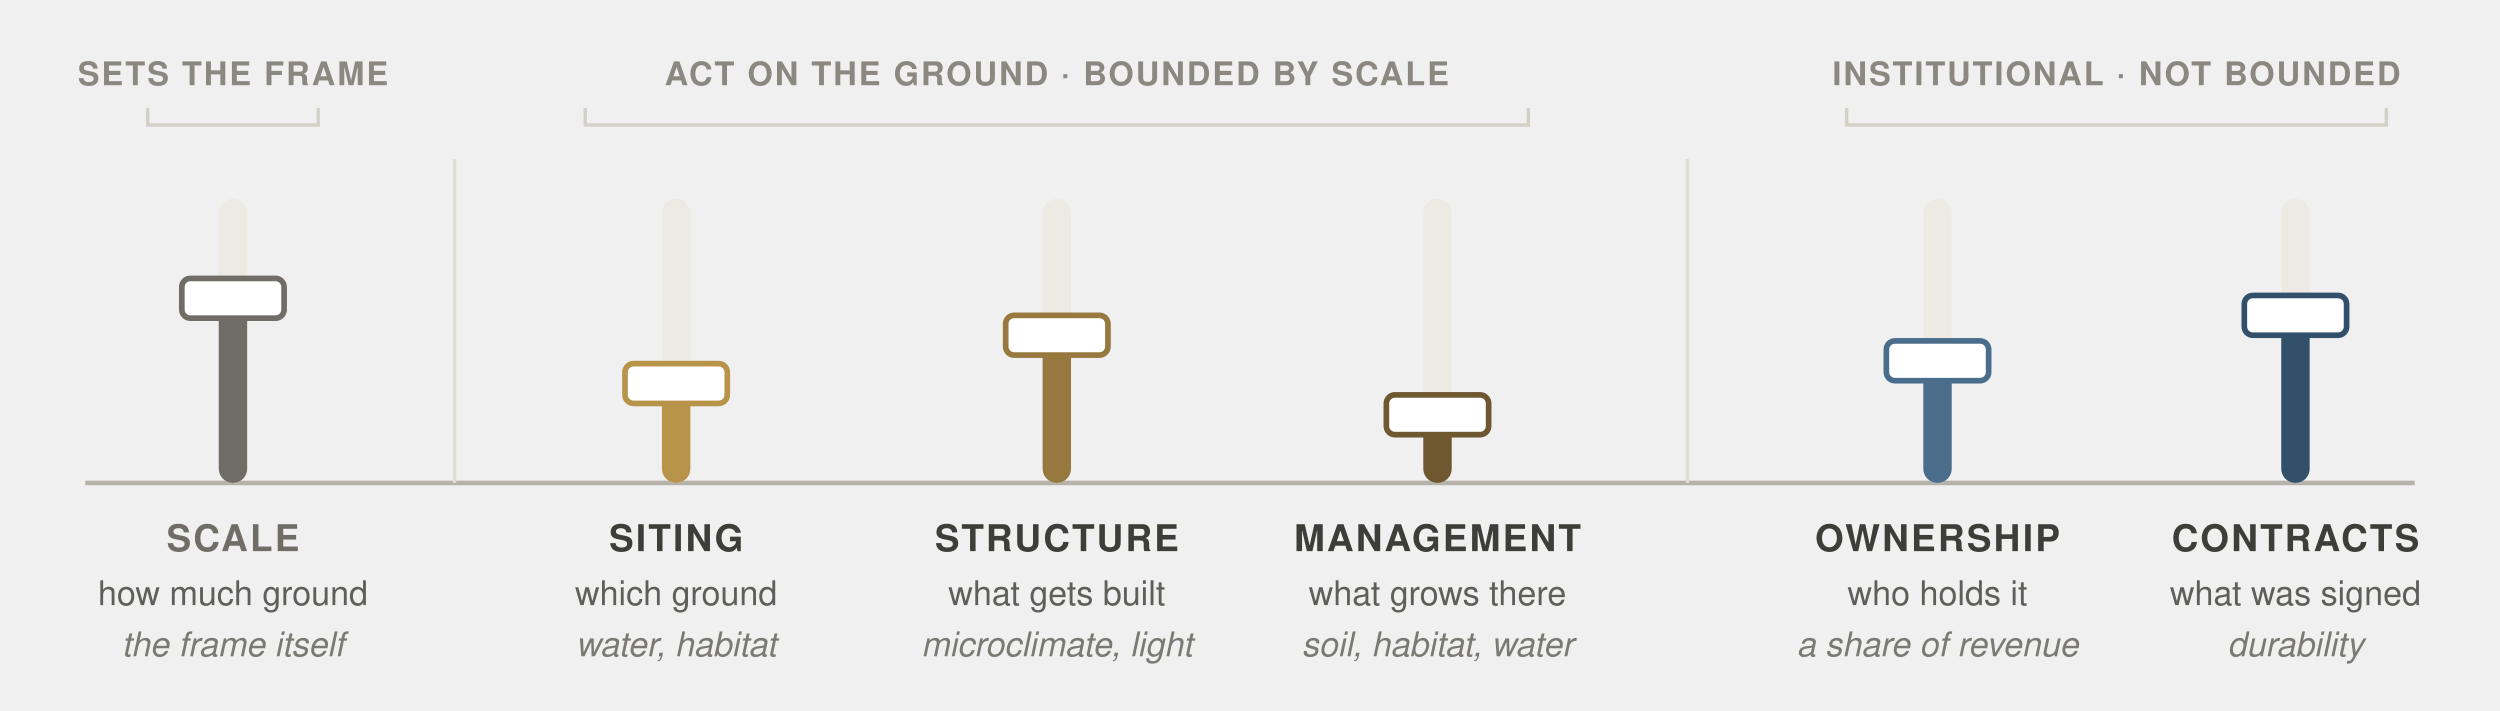
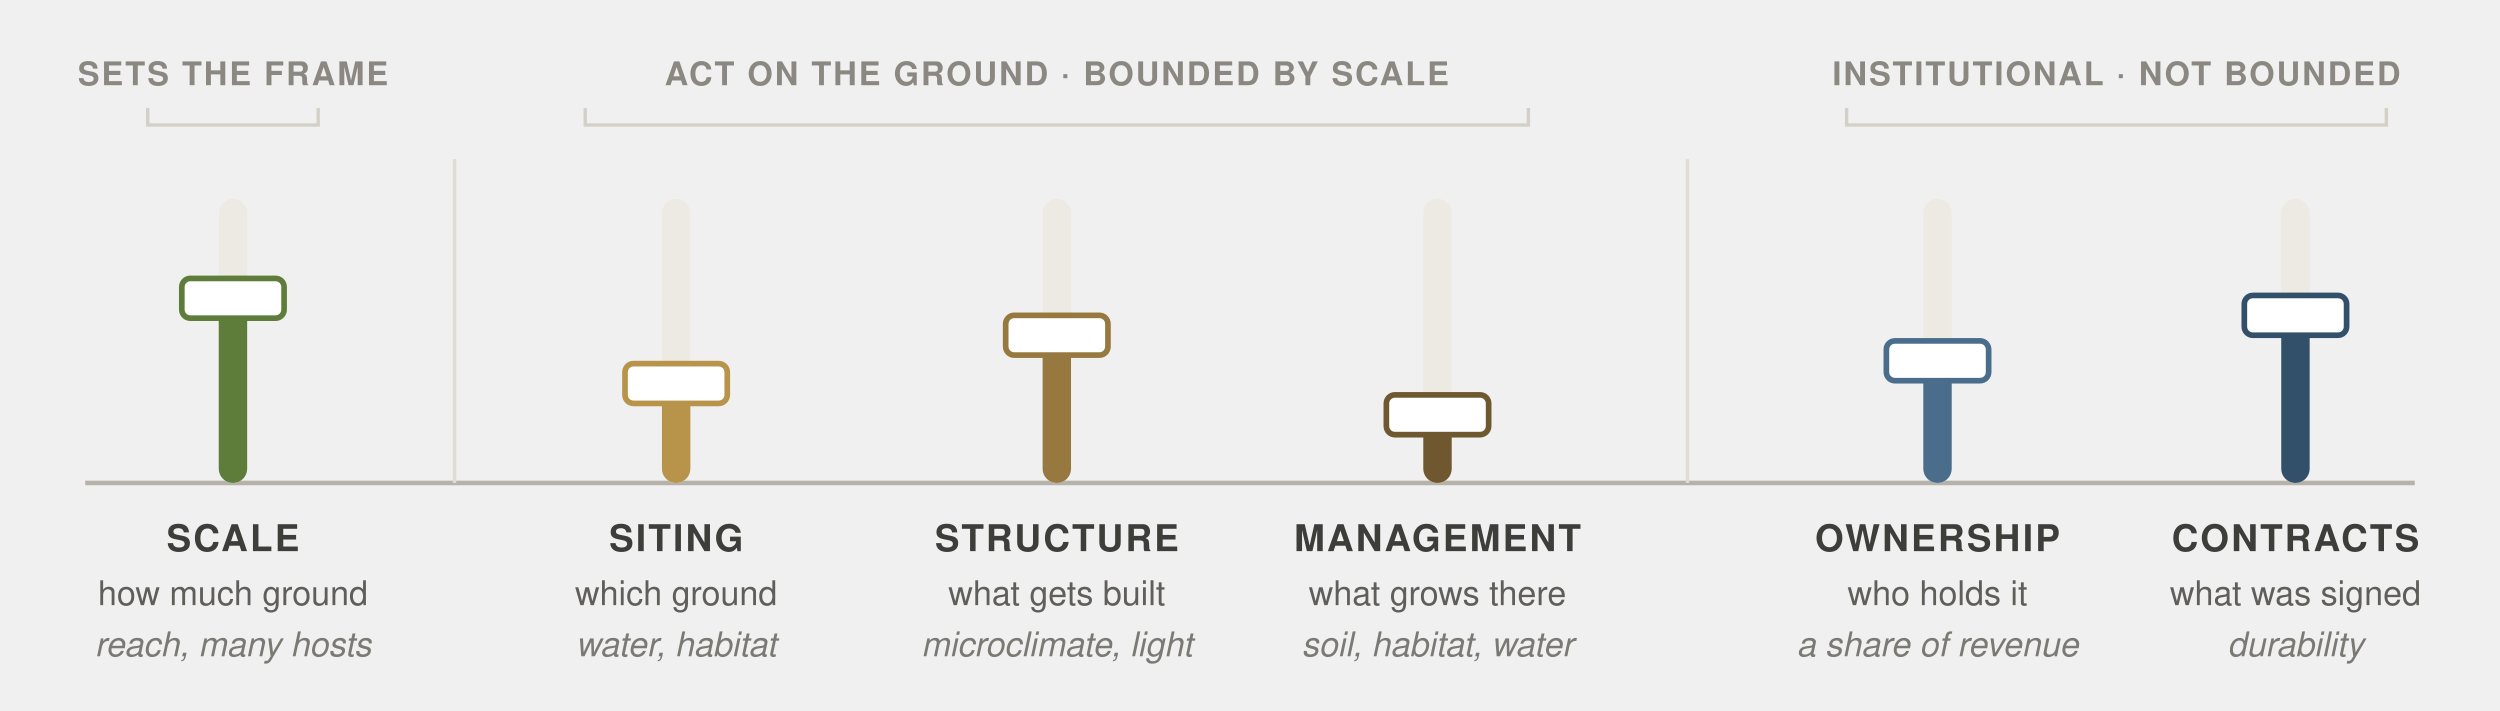
<svg xmlns="http://www.w3.org/2000/svg" width="880" height="250" viewBox="0 0 880 250" role="img">
  <style>
text{font-family:ui-sans-serif,system-ui,-apple-system,"Segoe UI",Helvetica,Arial,sans-serif}
.nm{font-size:13px;font-weight:700;letter-spacing:.06em;fill:#3d3d3a}
- .nm0{font-size:13px;font-weight:700;letter-spacing:.06em;fill:#6f6d66}
.de{font-size:12px;fill:#5f5e5a}
.dl{font-size:12px;font-style:italic;fill:#7a7973}
.br{font-size:11.5px;font-weight:700;letter-spacing:.06em;fill:#8a8880}
</style>
  <defs>
    <g id="lever">
      <rect x="-5" y="0" width="10" height="100" rx="5" fill="#eceae3" />
    </g>
  </defs>
  <text class="br" x="82" y="30" text-anchor="middle">SETS THE FRAME</text>
  <path d="M52,38 v6 h60 v-6" fill="none" stroke="#d3d1c7" stroke-width="1.2" />
  <text class="br" x="372" y="30" text-anchor="middle">ACT ON THE GROUND · BOUNDED BY SCALE</text>
  <path d="M206,38 v6 h332 v-6" fill="none" stroke="#d3d1c7" stroke-width="1.2" />
  <text class="br" x="745" y="30" text-anchor="middle">INSTITUTIONAL · NOT BOUNDED</text>
  <path d="M650,38 v6 h190 v-6" fill="none" stroke="#d3d1c7" stroke-width="1.2" />
  <line x1="30" y1="170" x2="850" y2="170" stroke="#b4b2a9" stroke-width="1.6" />
  <line x1="160" y1="56" x2="160" y2="170" stroke="#e0ddd4" stroke-width="1.2" />
  <line x1="594" y1="56" x2="594" y2="170" stroke="#e0ddd4" stroke-width="1.2" />
  <use href="#lever" x="82" y="70" />
-   <rect x="77" y="105" width="10" height="65" rx="5" fill="#6f6d66" />
-   <rect x="64" y="98" width="36" height="14" rx="3" fill="#ffffff" stroke="#6f6d66" stroke-width="2" />
-   <text class="nm0" x="82" y="194" text-anchor="middle">SCALE</text>
+   <rect x="77" y="105" width="10" height="65" rx="5" fill="#5e7d3a" />
+   <rect x="64" y="98" width="36" height="14" rx="3" fill="#ffffff" stroke="#5e7d3a" stroke-width="2" />
+   <text class="nm" x="82" y="194" text-anchor="middle">SCALE</text>
  <text class="de" x="82" y="213" text-anchor="middle">how much ground</text>
-   <text class="dl" x="82" y="231" text-anchor="middle">the frame itself</text>
+   <text class="dl" x="82" y="231" text-anchor="middle">reach, many hosts</text>
  <use href="#lever" x="238" y="70" />
  <rect x="233" y="135" width="10" height="35" rx="5" fill="#b8934a" />
  <rect x="220" y="128" width="36" height="14" rx="3" fill="#ffffff" stroke="#b8934a" stroke-width="2" />
  <text class="nm" x="238" y="194" text-anchor="middle">SITING</text>
  <text class="de" x="238" y="213" text-anchor="middle">which ground</text>
  <text class="dl" x="238" y="231" text-anchor="middle">water, habitat</text>
  <use href="#lever" x="372" y="70" />
  <rect x="367" y="118" width="10" height="52" rx="5" fill="#97783f" />
  <rect x="354" y="111" width="36" height="14" rx="3" fill="#ffffff" stroke="#97783f" stroke-width="2" />
  <text class="nm" x="372" y="194" text-anchor="middle">STRUCTURE</text>
  <text class="de" x="372" y="213" text-anchor="middle">what gets built</text>
  <text class="dl" x="372" y="231" text-anchor="middle">microclimate, light</text>
  <use href="#lever" x="506" y="70" />
  <rect x="501" y="146" width="10" height="24" rx="5" fill="#6f5730" />
  <rect x="488" y="139" width="36" height="14" rx="3" fill="#ffffff" stroke="#6f5730" stroke-width="2" />
  <text class="nm" x="506" y="194" text-anchor="middle">MANAGEMENT</text>
  <text class="de" x="506" y="213" text-anchor="middle">what grows there</text>
  <text class="dl" x="506" y="231" text-anchor="middle">soil, habitat, water</text>
  <use href="#lever" x="682" y="70" />
  <rect x="677" y="127" width="10" height="43" rx="5" fill="#4a6d8c" />
  <rect x="664" y="120" width="36" height="14" rx="3" fill="#ffffff" stroke="#4a6d8c" stroke-width="2" />
  <text class="nm" x="682" y="194" text-anchor="middle">OWNERSHIP</text>
  <text class="de" x="682" y="213" text-anchor="middle">who holds it</text>
  <text class="dl" x="682" y="231" text-anchor="middle">a share of revenue</text>
  <use href="#lever" x="808" y="70" />
  <rect x="803" y="111" width="10" height="59" rx="5" fill="#33506b" />
  <rect x="790" y="104" width="36" height="14" rx="3" fill="#ffffff" stroke="#33506b" stroke-width="2" />
  <text class="nm" x="808" y="194" text-anchor="middle">CONTRACTS</text>
  <text class="de" x="808" y="213" text-anchor="middle">what was signed</text>
  <text class="dl" x="808" y="231" text-anchor="middle">durability</text>
</svg>
